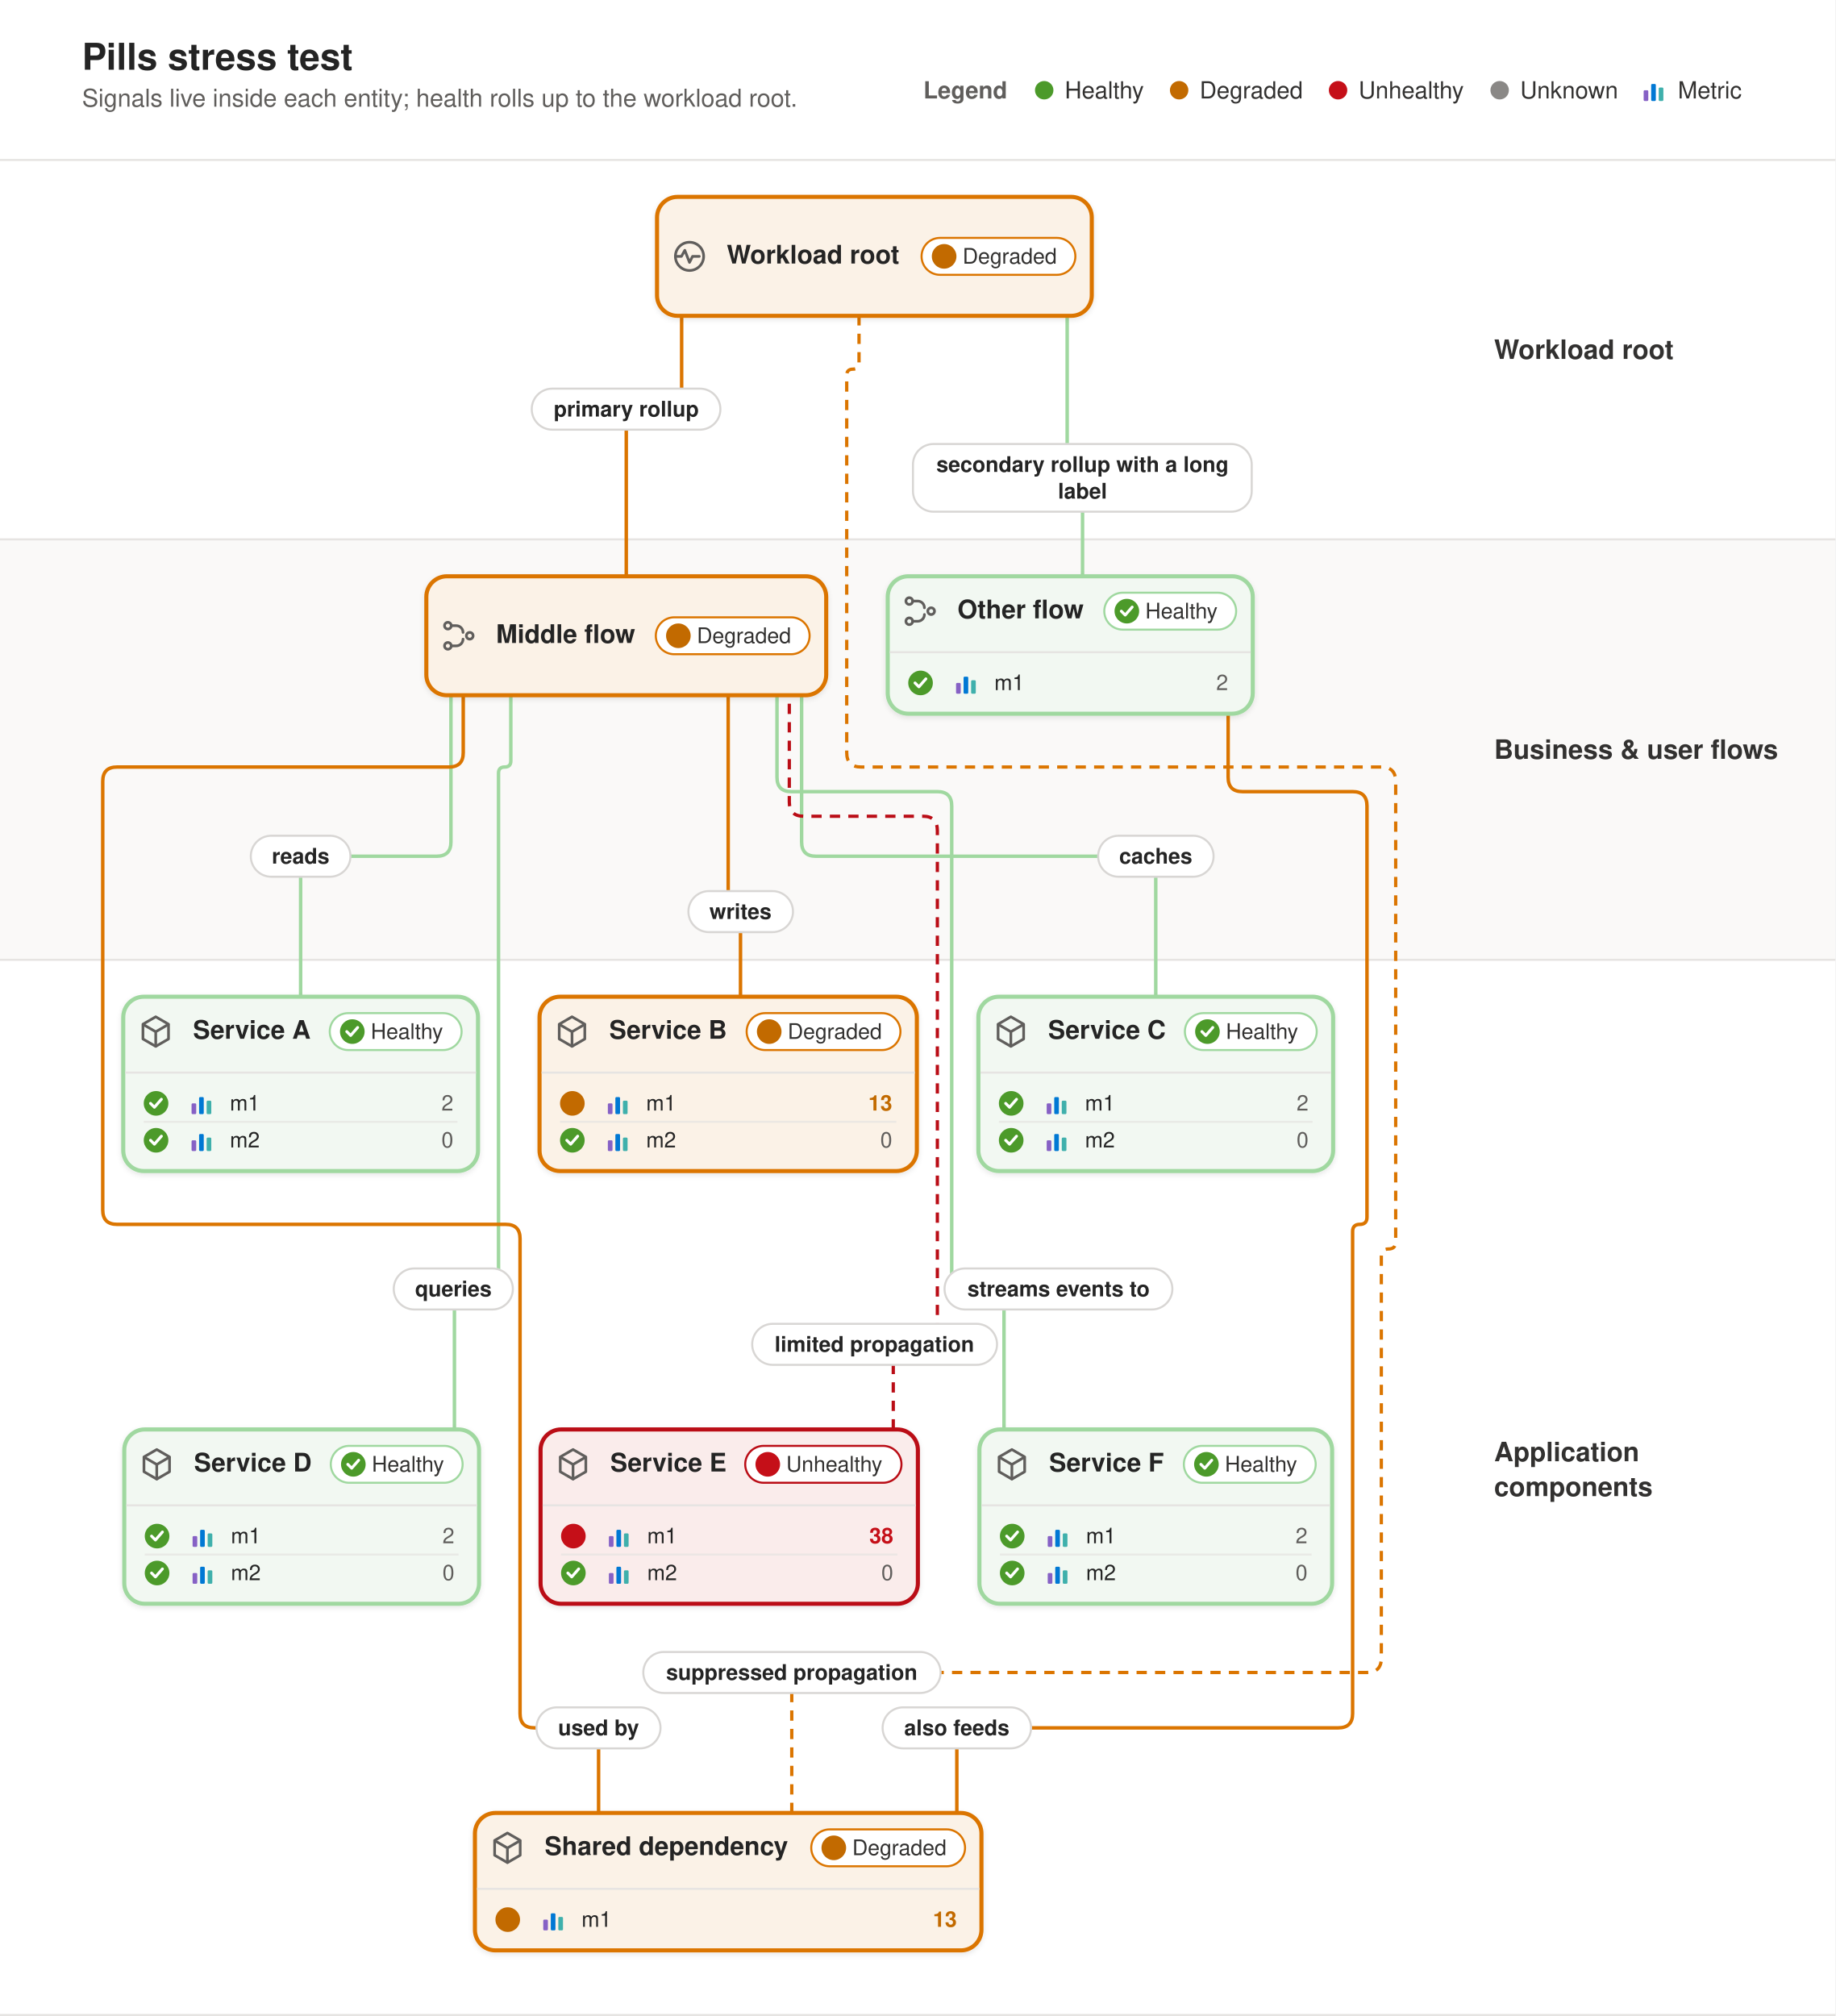
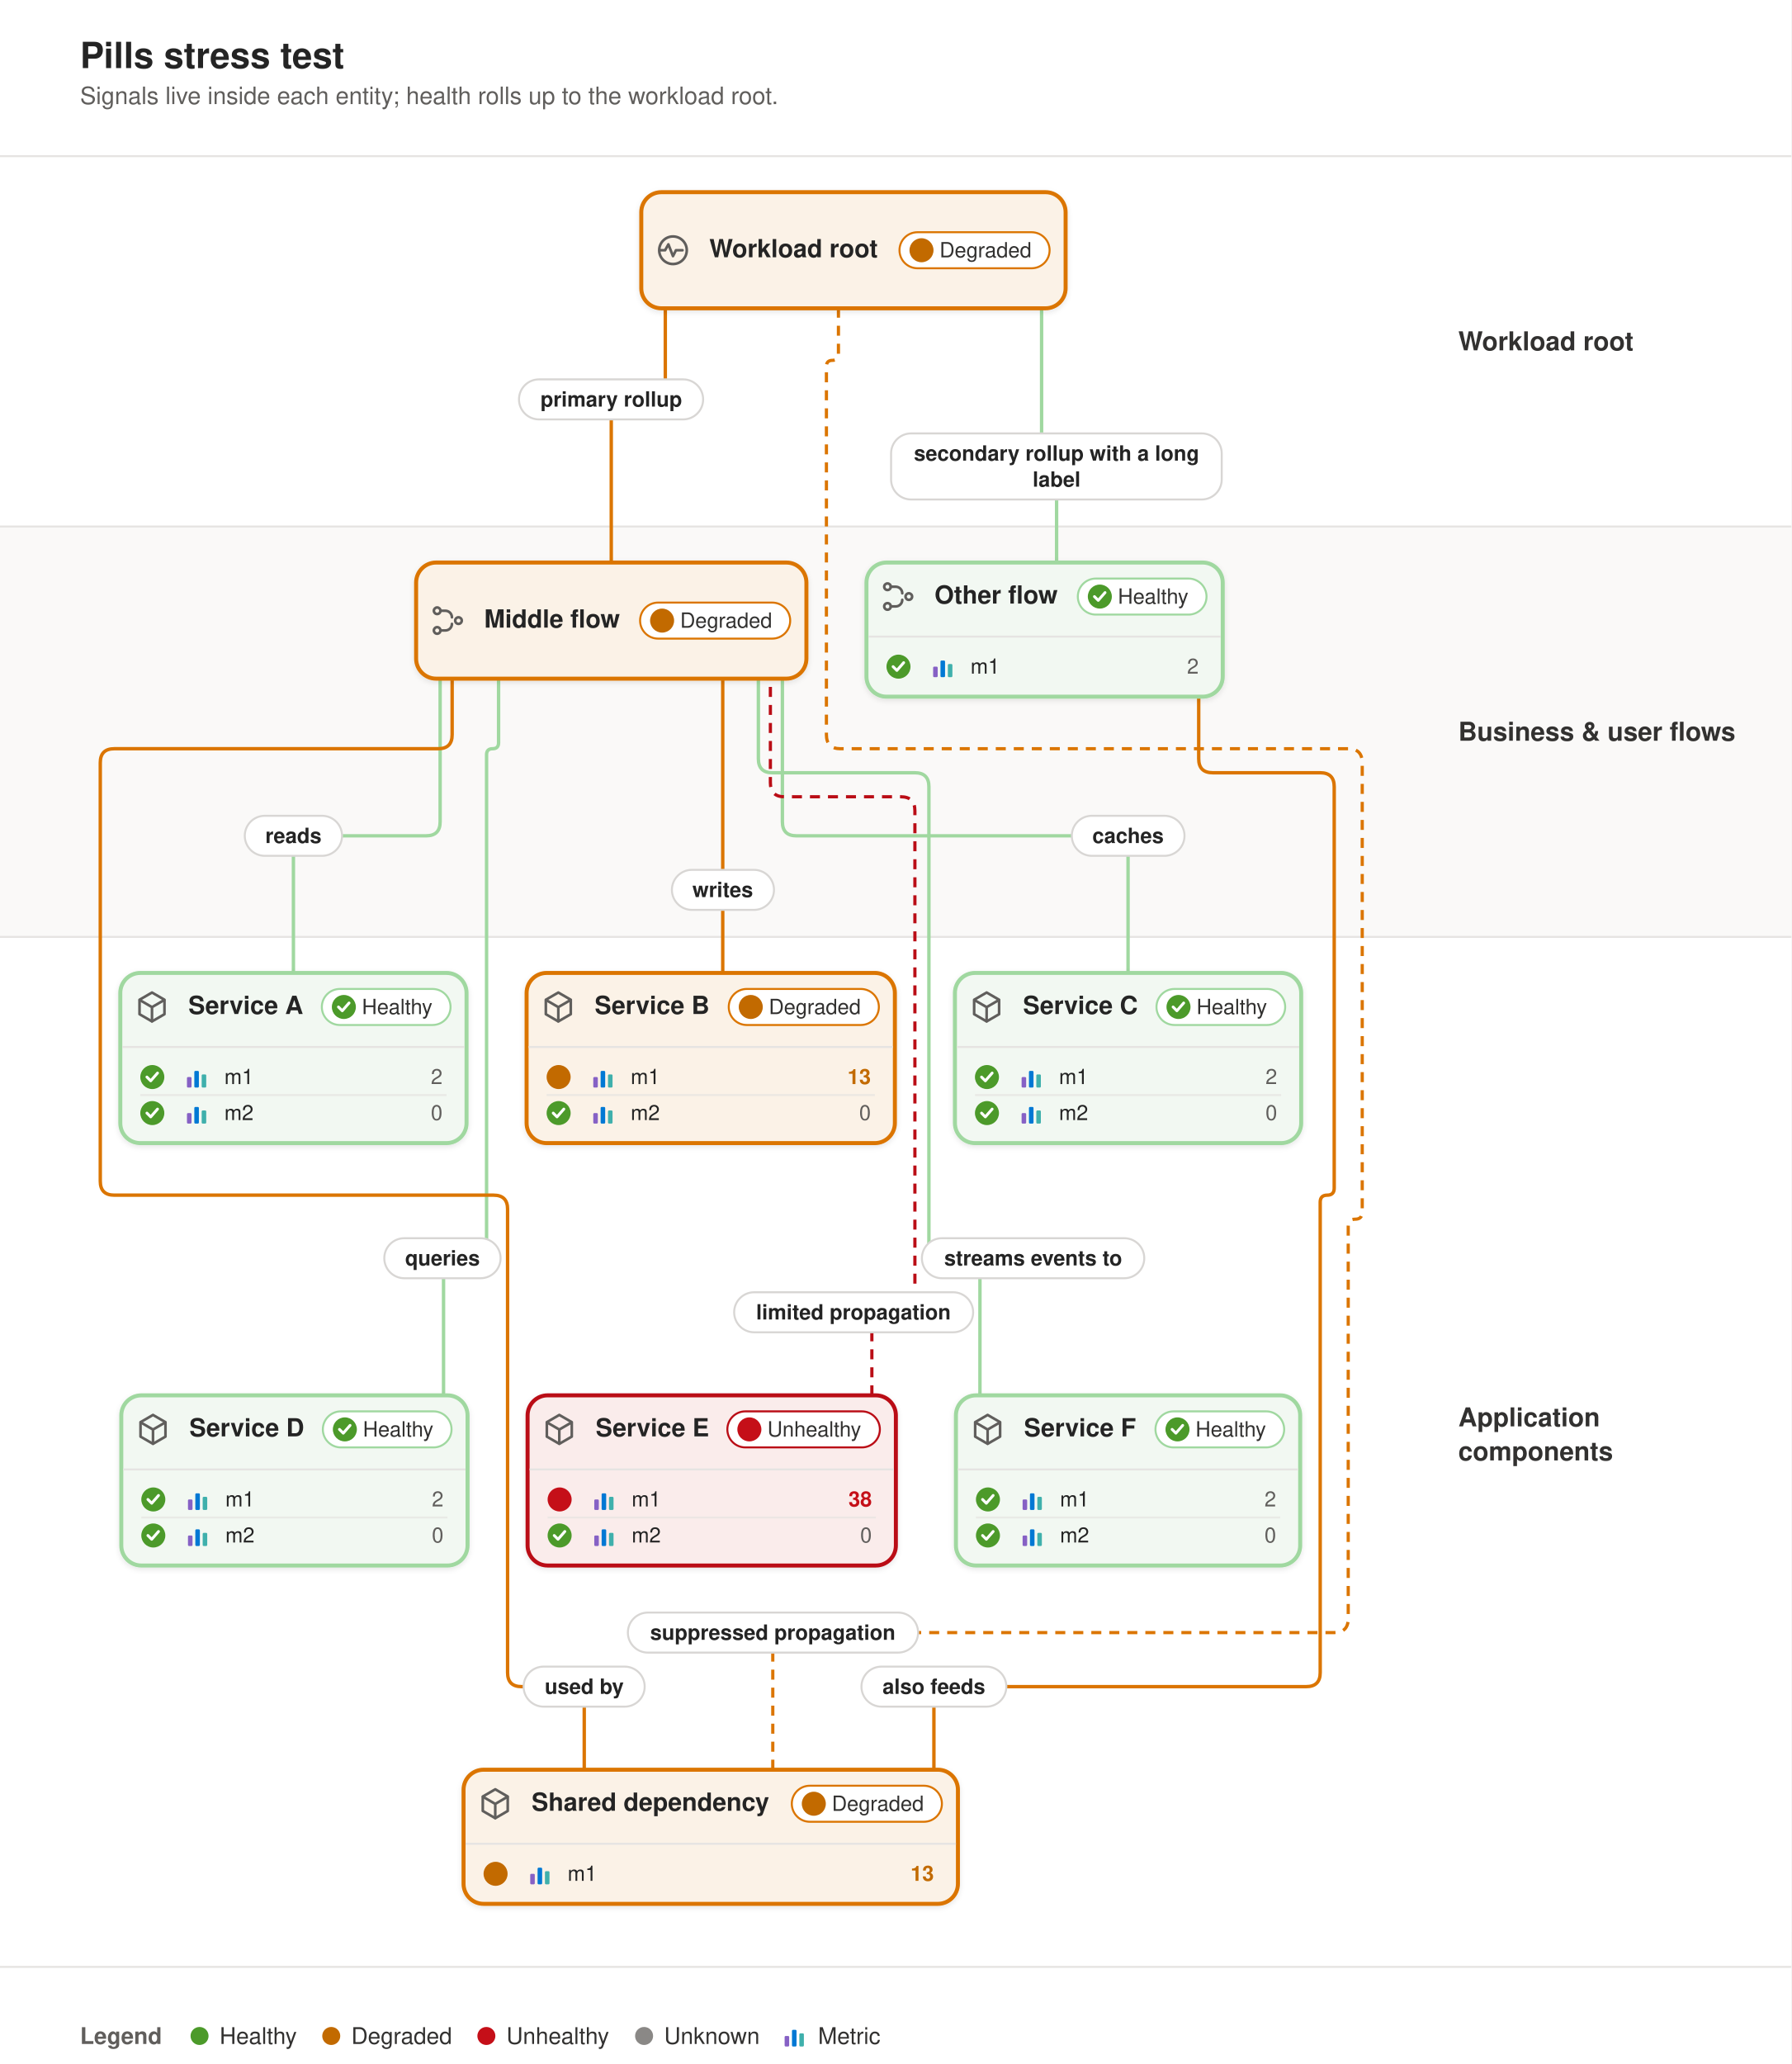
- <svg xmlns="http://www.w3.org/2000/svg" width="895" height="983" viewBox="0 0 895 983" font-family="Segoe UI, -apple-system, BlinkMacSystemFont, Helvetica, Arial, sans-serif">
+ <svg xmlns="http://www.w3.org/2000/svg" width="895" height="1031" viewBox="0 0 895 1031" font-family="Segoe UI, -apple-system, BlinkMacSystemFont, Helvetica, Arial, sans-serif">
  <defs>
    <filter id="cs" x="-20%" y="-20%" width="140%" height="140%">
      <feDropShadow dx="0" dy="1" stdDeviation="1.3" flood-color="#000" flood-opacity="0.1" />
    </filter>
  </defs>
-   <rect width="895" height="983" fill="#ffffff" />
+   <rect width="895" height="1031" fill="#ffffff" />
  <rect x="0" y="78.0" width="895" height="185.0" fill="#ffffff" />
  <line x1="0" y1="78.0" x2="895" y2="78.0" stroke="#e6e4e2" />
  <text x="728.6" y="175.0" font-size="13" font-weight="700" fill="#323130">Workload root</text>
  <rect x="0" y="263.0" width="895" height="205.0" fill="#faf9f8" />
  <line x1="0" y1="263.0" x2="895" y2="263.0" stroke="#e6e4e2" />
  <text x="728.6" y="370.0" font-size="13" font-weight="700" fill="#323130">Business &amp; user flows</text>
  <rect x="0" y="468.0" width="895" height="497.0" fill="#ffffff" />
  <line x1="0" y1="468.0" x2="895" y2="468.0" stroke="#e6e4e2" />
  <text x="728.6" y="712.5" font-size="13" font-weight="700" fill="#323130">Application</text>
  <text x="728.6" y="729.5" font-size="13" font-weight="700" fill="#323130">components</text>
  <line x1="0" y1="982.5" x2="895" y2="982.5" stroke="#e6e4e2" />
  <text x="40" y="34" font-size="18" font-weight="700" fill="#242424">Pills stress test</text>
  <text x="40" y="52" font-size="12" fill="#605e5c">Signals live inside each entity; health rolls up to the workload root.</text>
-   <text x="491.2" y="48" font-size="11.5" font-weight="600" fill="#605e5c" text-anchor="end">Legend</text>
-   <circle cx="509.2" cy="44" r="4.5" fill="#4c9a2a" />
-   <text x="519.2" y="48" font-size="11.5" fill="#323130">Healthy</text>
-   <circle cx="575.0" cy="44" r="4.5" fill="#c26a00" />
-   <text x="585.0" y="48" font-size="11.5" fill="#323130">Degraded</text>
-   <circle cx="652.5" cy="44" r="4.5" fill="#c50f18" />
-   <text x="662.5" y="48" font-size="11.5" fill="#323130">Unhealthy</text>
-   <circle cx="731.3" cy="44" r="4.5" fill="#8a8886" />
-   <text x="741.3" y="48" font-size="11.5" fill="#323130">Unknown</text>
-   <g transform="translate(800.2,37.0) scale(0.875)">
+   <text x="40.0" y="1021.0" font-size="11.5" font-weight="600" fill="#605e5c">Legend</text>
+   <circle cx="99.7" cy="1017.0" r="4.5" fill="#4c9a2a" />
+   <text x="109.7" y="1021.0" font-size="11.5" fill="#323130">Healthy</text>
+   <circle cx="165.5" cy="1017.0" r="4.5" fill="#c26a00" />
+   <text x="175.5" y="1021.0" font-size="11.5" fill="#323130">Degraded</text>
+   <circle cx="243.0" cy="1017.0" r="4.5" fill="#c50f18" />
+   <text x="253.0" y="1021.0" font-size="11.5" fill="#323130">Unhealthy</text>
+   <circle cx="321.8" cy="1017.0" r="4.5" fill="#8a8886" />
+   <text x="331.8" y="1021.0" font-size="11.5" fill="#323130">Unknown</text>
+   <g transform="translate(390.7,1010.0) scale(0.875)">
    <rect x="1.5" y="8" width="2.6" height="6" rx="0.6" fill="#8661c5" />
    <rect x="5.7" y="4.5" width="2.6" height="9.5" rx="0.6" fill="#0078D4" />
    <rect x="9.9" y="6.5" width="2.6" height="7.5" rx="0.6" fill="#3fb0ac" />
  </g>
-   <text x="818.2" y="48" font-size="11.5" fill="#323130">Metric</text>
+   <text x="408.7" y="1021.0" font-size="11.5" fill="#323130">Metric</text>
  <g transform="translate(40.0,0)">
    <g fill="none" stroke-linecap="butt" stroke-linejoin="round">
      <path d="M106.6 486.0 L106.6 424.5 Q106.6 417.5 113.6 417.5 L172.9 417.5 Q179.9 417.5 179.9 410.5 L179.9 339.0" stroke="#a0d8a0" stroke-width="1.7" />
-       <path d="M321.1 486.0 L321.1 447.5 Q321.1 444.5 318.1 444.5 L318.1 444.5 Q315.1 444.5 315.1 441.5 L315.1 339.0" stroke="#db7500" stroke-width="1.7" />
+       <path d="M321.1 486.0 L321.1 339.0" stroke="#db7500" stroke-width="1.7" />
      <path d="M523.6 486.0 L523.6 424.5 Q523.6 417.5 516.6 417.5 L357.9 417.5 Q350.9 417.5 350.9 410.5 L350.9 339.0" stroke="#a0d8a0" stroke-width="1.7" />
      <path d="M181.6 697.0 L181.6 635.5 Q181.6 628.5 188.6 628.5 L196.1 628.5 Q203.1 628.5 203.1 621.5 L203.1 377.0 Q203.1 374.0 206.1 374.0 L206.1 374.0 Q209.1 374.0 209.1 371.0 L209.1 339.0" stroke="#a0d8a0" stroke-width="1.7" />
      <path d="M395.6 697.0 L395.6 662.5 Q395.6 655.5 402.6 655.5 L410.1 655.5 Q417.1 655.5 417.1 648.5 L417.1 405.0 Q417.1 398.0 410.1 398.0 L351.9 398.0 Q344.9 398.0 344.9 391.0 L344.9 339.0" stroke="#ba0d16" stroke-width="1.6" stroke-dasharray="5 4" />
      <path d="M449.6 697.0 L449.6 635.5 Q449.6 628.5 442.6 628.5 L431.1 628.5 Q424.1 628.5 424.1 621.5 L424.1 393.0 Q424.1 386.0 417.1 386.0 L345.9 386.0 Q338.9 386.0 338.9 379.0 L338.9 339.0" stroke="#a0d8a0" stroke-width="1.7" />
      <path d="M251.9 884.0 L251.9 849.5 Q251.9 842.5 244.9 842.5 L220.6 842.5 Q213.6 842.5 213.6 835.5 L213.6 604.0 Q213.6 597.0 206.6 597.0 L17.1 597.0 Q10.1 597.0 10.1 590.0 L10.1 381.0 Q10.1 374.0 17.1 374.0 L178.9 374.0 Q185.9 374.0 185.9 367.0 L185.9 339.0" stroke="#db7500" stroke-width="1.7" />
      <path d="M426.6 884.0 L426.6 849.5 Q426.6 842.5 433.6 842.5 L612.6 842.5 Q619.6 842.5 619.6 835.5 L619.6 600.5 Q619.6 597.0 623.1 597.0 L623.1 597.0 Q626.6 597.0 626.6 593.5 L626.6 393.0 Q626.6 386.0 619.6 386.0 L565.9 386.0 Q558.9 386.0 558.9 379.0 L558.9 348.0" stroke="#db7500" stroke-width="1.7" />
      <path d="M346.1 884.0 L346.1 822.5 Q346.1 815.5 353.1 815.5 L626.6 815.5 Q633.6 815.5 633.6 808.5 L633.6 612.5 Q633.6 609.0 637.1 609.0 L637.1 609.0 Q640.6 609.0 640.6 605.5 L640.6 381.0 Q640.6 374.0 633.6 374.0 L379.9 374.0 Q372.9 374.0 372.9 367.0 L372.9 183.0 Q372.9 180.0 375.9 180.0 L375.9 180.0 Q378.9 180.0 378.9 177.0 L378.9 154.0" stroke="#db7500" stroke-width="1.6" stroke-dasharray="5 4" />
      <path d="M265.4 281.0 L265.4 206.5 Q265.4 199.5 272.4 199.5 L285.4 199.5 Q292.4 199.5 292.4 192.5 L292.4 154.0" stroke="#db7500" stroke-width="1.7" />
      <path d="M487.9 281.0 L487.9 236.7 Q487.9 233.0 484.1 233.0 L484.1 233.0 Q480.4 233.0 480.4 229.3 L480.4 154.0" stroke="#a0d8a0" stroke-width="1.7" />
    </g>
    <g stroke="none">
      <rect x="82.3" y="407.5" width="48.6" height="20" rx="10" fill="#ffffff" stroke="#d8d6d4" stroke-width="1" />
      <text x="106.6" y="421.1" font-size="10.5" font-weight="600" fill="#242424" text-anchor="middle">reads</text>
    </g>
    <g stroke="none">
      <rect x="295.7" y="434.5" width="51.0" height="20" rx="10" fill="#ffffff" stroke="#d8d6d4" stroke-width="1" />
      <text x="321.1" y="448.1" font-size="10.5" font-weight="600" fill="#242424" text-anchor="middle">writes</text>
    </g>
    <g stroke="none">
      <rect x="495.5" y="407.5" width="56.3" height="20" rx="10" fill="#ffffff" stroke="#d8d6d4" stroke-width="1" />
      <text x="523.6" y="421.1" font-size="10.5" font-weight="600" fill="#242424" text-anchor="middle">caches</text>
    </g>
    <g stroke="none">
      <rect x="152.0" y="618.5" width="58.1" height="20" rx="10" fill="#ffffff" stroke="#d8d6d4" stroke-width="1" />
      <text x="181.1" y="632.1" font-size="10.5" font-weight="600" fill="#242424" text-anchor="middle">queries</text>
    </g>
    <g stroke="none">
      <rect x="326.8" y="645.5" width="119.4" height="20" rx="10" fill="#ffffff" stroke="#d8d6d4" stroke-width="1" />
      <text x="386.4" y="659.1" font-size="10.5" font-weight="600" fill="#242424" text-anchor="middle">limited propagation</text>
    </g>
    <g stroke="none">
      <rect x="420.6" y="618.5" width="111.1" height="20" rx="10" fill="#ffffff" stroke="#d8d6d4" stroke-width="1" />
      <text x="476.2" y="632.1" font-size="10.5" font-weight="600" fill="#242424" text-anchor="middle">streams events to</text>
    </g>
    <g stroke="none">
      <rect x="221.6" y="832.5" width="60.5" height="20" rx="10" fill="#ffffff" stroke="#d8d6d4" stroke-width="1" />
      <text x="251.9" y="846.1" font-size="10.5" font-weight="600" fill="#242424" text-anchor="middle">used by</text>
    </g>
    <g stroke="none">
      <rect x="390.4" y="832.5" width="72.4" height="20" rx="10" fill="#ffffff" stroke="#d8d6d4" stroke-width="1" />
      <text x="426.6" y="846.1" font-size="10.5" font-weight="600" fill="#242424" text-anchor="middle">also feeds</text>
    </g>
    <g stroke="none">
      <rect x="273.7" y="805.5" width="145.0" height="20" rx="10" fill="#ffffff" stroke="#d8d6d4" stroke-width="1" />
      <text x="346.1" y="819.1" font-size="10.5" font-weight="600" fill="#242424" text-anchor="middle">suppressed propagation</text>
    </g>
    <g stroke="none">
      <rect x="219.3" y="189.5" width="92.0" height="20" rx="10" fill="#ffffff" stroke="#d8d6d4" stroke-width="1" />
      <text x="265.4" y="203.1" font-size="10.5" font-weight="600" fill="#242424" text-anchor="middle">primary rollup</text>
    </g>
    <g stroke="none">
      <rect x="405.2" y="216.5" width="165.2" height="33" rx="10" fill="#ffffff" stroke="#d8d6d4" stroke-width="1" />
      <text x="487.9" y="230.1" font-size="10.5" font-weight="600" fill="#242424" text-anchor="middle">secondary rollup with a long</text>
      <text x="487.9" y="243.1" font-size="10.5" font-weight="600" fill="#242424" text-anchor="middle">label</text>
    </g>
    <g filter="url(#cs)">
      <rect x="20.1" y="486.0" width="173" height="85" rx="10" fill="#f2f8f2" stroke="#a0d8a0" stroke-width="2" />
    </g>
    <g transform="translate(26.1,493.16) scale(0.82)">
      <path d="M12 3.2l7.6 4.4v8.8L12 20.8l-7.6-4.4V7.6z" fill="none" stroke="#605e5c" stroke-width="1.6" stroke-linecap="round" stroke-linejoin="round" />
      <path d="M4.6 7.8l7.4 4.3 7.4-4.3M12 12.1v8.6" fill="none" stroke="#605e5c" stroke-width="1.6" stroke-linecap="round" stroke-linejoin="round" />
    </g>
    <text x="54.1" y="506.5" font-size="12.5" font-weight="600" fill="#242424">Service A</text>
    <rect x="120.8" y="494.00" width="64.3" height="18" rx="9" fill="#ffffff" stroke="#a0d8a0" stroke-width="1" />
    <circle cx="131.8" cy="503.0" r="6" fill="#4c9a2a" />
    <path d="M129.1 503.0 l1.9 1.9 l3.4 -3.9" fill="none" stroke="#ffffff" stroke-width="1.4" stroke-linecap="round" stroke-linejoin="round" />
    <text x="140.8" y="506.57" font-size="10.5" fill="#323130">Healthy</text>
    <line x1="21.1" y1="523.0" x2="192.1" y2="523.0" stroke="#e6e4e2" />
    <circle cx="36.1" cy="538.0" r="6" fill="#4c9a2a" />
    <path d="M33.4 538.0 l1.9 1.9 l3.4 -3.9" fill="none" stroke="#ffffff" stroke-width="1.4" stroke-linecap="round" stroke-linejoin="round" />
    <g transform="translate(52.1,531.0) scale(0.875)">
      <rect x="1.5" y="8" width="2.6" height="6" rx="0.6" fill="#8661c5" />
      <rect x="5.7" y="4.5" width="2.6" height="9.5" rx="0.6" fill="#0078D4" />
      <rect x="9.9" y="6.5" width="2.6" height="7.5" rx="0.6" fill="#3fb0ac" />
    </g>
    <text x="72.1" y="541.5" font-size="10.5" fill="#242424">m1</text>
    <text x="181.1" y="541.5" font-size="10.5" font-weight="400" fill="#605e5c" text-anchor="end">2</text>
    <line x1="30.1" y1="547.0" x2="183.1" y2="547.0" stroke="#e6e4e2" stroke-opacity="0.7" />
    <circle cx="36.1" cy="556.0" r="6" fill="#4c9a2a" />
    <path d="M33.4 556.0 l1.9 1.9 l3.4 -3.9" fill="none" stroke="#ffffff" stroke-width="1.4" stroke-linecap="round" stroke-linejoin="round" />
    <g transform="translate(52.1,549.0) scale(0.875)">
      <rect x="1.5" y="8" width="2.6" height="6" rx="0.6" fill="#8661c5" />
      <rect x="5.7" y="4.5" width="2.6" height="9.5" rx="0.6" fill="#0078D4" />
      <rect x="9.9" y="6.5" width="2.6" height="7.5" rx="0.6" fill="#3fb0ac" />
    </g>
    <text x="72.1" y="559.5" font-size="10.5" fill="#242424">m2</text>
    <text x="181.1" y="559.5" font-size="10.5" font-weight="400" fill="#605e5c" text-anchor="end">0</text>
    <g filter="url(#cs)">
      <rect x="223.1" y="486.0" width="184" height="85" rx="10" fill="#fbf2e7" stroke="#db7500" stroke-width="2" />
    </g>
    <g transform="translate(229.1,493.16) scale(0.82)">
      <path d="M12 3.2l7.6 4.4v8.8L12 20.8l-7.6-4.4V7.6z" fill="none" stroke="#605e5c" stroke-width="1.6" stroke-linecap="round" stroke-linejoin="round" />
      <path d="M4.6 7.8l7.4 4.3 7.4-4.3M12 12.1v8.6" fill="none" stroke="#605e5c" stroke-width="1.6" stroke-linecap="round" stroke-linejoin="round" />
    </g>
    <text x="257.1" y="506.5" font-size="12.5" font-weight="600" fill="#242424">Service B</text>
    <rect x="324.1" y="494.00" width="75.0" height="18" rx="9" fill="#ffffff" stroke="#db7500" stroke-width="1" />
    <circle cx="335.1" cy="503.0" r="6" fill="#c26a00" />
    <text x="344.1" y="506.57" font-size="10.5" fill="#323130">Degraded</text>
    <line x1="224.1" y1="523.0" x2="406.1" y2="523.0" stroke="#e6e4e2" />
    <circle cx="239.1" cy="538.0" r="6" fill="#c26a00" />
    <g transform="translate(255.1,531.0) scale(0.875)">
      <rect x="1.5" y="8" width="2.6" height="6" rx="0.6" fill="#8661c5" />
      <rect x="5.7" y="4.5" width="2.6" height="9.5" rx="0.6" fill="#0078D4" />
      <rect x="9.9" y="6.5" width="2.6" height="7.5" rx="0.6" fill="#3fb0ac" />
    </g>
    <text x="275.1" y="541.5" font-size="10.5" fill="#242424">m1</text>
    <text x="395.1" y="541.5" font-size="10.5" font-weight="600" fill="#c26a00" text-anchor="end">13</text>
    <line x1="233.1" y1="547.0" x2="397.1" y2="547.0" stroke="#e6e4e2" stroke-opacity="0.7" />
    <circle cx="239.1" cy="556.0" r="6" fill="#4c9a2a" />
    <path d="M236.4 556.0 l1.9 1.9 l3.4 -3.9" fill="none" stroke="#ffffff" stroke-width="1.4" stroke-linecap="round" stroke-linejoin="round" />
    <g transform="translate(255.1,549.0) scale(0.875)">
      <rect x="1.5" y="8" width="2.6" height="6" rx="0.6" fill="#8661c5" />
      <rect x="5.7" y="4.5" width="2.6" height="9.5" rx="0.6" fill="#0078D4" />
      <rect x="9.9" y="6.5" width="2.6" height="7.5" rx="0.6" fill="#3fb0ac" />
    </g>
    <text x="275.1" y="559.5" font-size="10.5" fill="#242424">m2</text>
    <text x="395.1" y="559.5" font-size="10.5" font-weight="400" fill="#605e5c" text-anchor="end">0</text>
    <g filter="url(#cs)">
      <rect x="437.1" y="486.0" width="173" height="85" rx="10" fill="#f2f8f2" stroke="#a0d8a0" stroke-width="2" />
    </g>
    <g transform="translate(443.1,493.16) scale(0.82)">
      <path d="M12 3.2l7.6 4.4v8.8L12 20.8l-7.6-4.4V7.6z" fill="none" stroke="#605e5c" stroke-width="1.6" stroke-linecap="round" stroke-linejoin="round" />
      <path d="M4.6 7.8l7.4 4.3 7.4-4.3M12 12.1v8.6" fill="none" stroke="#605e5c" stroke-width="1.6" stroke-linecap="round" stroke-linejoin="round" />
    </g>
    <text x="471.1" y="506.5" font-size="12.5" font-weight="600" fill="#242424">Service C</text>
    <rect x="537.8" y="494.00" width="64.3" height="18" rx="9" fill="#ffffff" stroke="#a0d8a0" stroke-width="1" />
    <circle cx="548.8" cy="503.0" r="6" fill="#4c9a2a" />
    <path d="M546.1 503.0 l1.9 1.9 l3.4 -3.9" fill="none" stroke="#ffffff" stroke-width="1.4" stroke-linecap="round" stroke-linejoin="round" />
    <text x="557.8" y="506.57" font-size="10.5" fill="#323130">Healthy</text>
    <line x1="438.1" y1="523.0" x2="609.1" y2="523.0" stroke="#e6e4e2" />
    <circle cx="453.1" cy="538.0" r="6" fill="#4c9a2a" />
    <path d="M450.4 538.0 l1.9 1.9 l3.4 -3.9" fill="none" stroke="#ffffff" stroke-width="1.4" stroke-linecap="round" stroke-linejoin="round" />
    <g transform="translate(469.1,531.0) scale(0.875)">
      <rect x="1.5" y="8" width="2.6" height="6" rx="0.6" fill="#8661c5" />
      <rect x="5.7" y="4.5" width="2.6" height="9.5" rx="0.6" fill="#0078D4" />
      <rect x="9.9" y="6.5" width="2.6" height="7.5" rx="0.6" fill="#3fb0ac" />
    </g>
    <text x="489.1" y="541.5" font-size="10.5" fill="#242424">m1</text>
    <text x="598.1" y="541.5" font-size="10.5" font-weight="400" fill="#605e5c" text-anchor="end">2</text>
    <line x1="447.1" y1="547.0" x2="600.1" y2="547.0" stroke="#e6e4e2" stroke-opacity="0.7" />
    <circle cx="453.1" cy="556.0" r="6" fill="#4c9a2a" />
    <path d="M450.4 556.0 l1.9 1.9 l3.4 -3.9" fill="none" stroke="#ffffff" stroke-width="1.4" stroke-linecap="round" stroke-linejoin="round" />
    <g transform="translate(469.1,549.0) scale(0.875)">
      <rect x="1.5" y="8" width="2.6" height="6" rx="0.6" fill="#8661c5" />
      <rect x="5.7" y="4.5" width="2.6" height="9.5" rx="0.6" fill="#0078D4" />
      <rect x="9.9" y="6.5" width="2.6" height="7.5" rx="0.6" fill="#3fb0ac" />
    </g>
    <text x="489.1" y="559.5" font-size="10.5" fill="#242424">m2</text>
    <text x="598.1" y="559.5" font-size="10.5" font-weight="400" fill="#605e5c" text-anchor="end">0</text>
    <g filter="url(#cs)">
      <rect x="20.6" y="697.0" width="173" height="85" rx="10" fill="#f2f8f2" stroke="#a0d8a0" stroke-width="2" />
    </g>
    <g transform="translate(26.6,704.16) scale(0.82)">
      <path d="M12 3.2l7.6 4.4v8.8L12 20.8l-7.6-4.4V7.6z" fill="none" stroke="#605e5c" stroke-width="1.6" stroke-linecap="round" stroke-linejoin="round" />
      <path d="M4.6 7.8l7.4 4.3 7.4-4.3M12 12.1v8.6" fill="none" stroke="#605e5c" stroke-width="1.6" stroke-linecap="round" stroke-linejoin="round" />
    </g>
    <text x="54.6" y="717.5" font-size="12.5" font-weight="600" fill="#242424">Service D</text>
    <rect x="121.3" y="705.00" width="64.3" height="18" rx="9" fill="#ffffff" stroke="#a0d8a0" stroke-width="1" />
    <circle cx="132.3" cy="714.0" r="6" fill="#4c9a2a" />
    <path d="M129.6 714.0 l1.9 1.9 l3.4 -3.9" fill="none" stroke="#ffffff" stroke-width="1.4" stroke-linecap="round" stroke-linejoin="round" />
    <text x="141.3" y="717.57" font-size="10.5" fill="#323130">Healthy</text>
    <line x1="21.6" y1="734.0" x2="192.6" y2="734.0" stroke="#e6e4e2" />
    <circle cx="36.6" cy="749.0" r="6" fill="#4c9a2a" />
    <path d="M33.9 749.0 l1.9 1.9 l3.4 -3.9" fill="none" stroke="#ffffff" stroke-width="1.4" stroke-linecap="round" stroke-linejoin="round" />
    <g transform="translate(52.6,742.0) scale(0.875)">
      <rect x="1.5" y="8" width="2.6" height="6" rx="0.6" fill="#8661c5" />
      <rect x="5.7" y="4.5" width="2.6" height="9.5" rx="0.6" fill="#0078D4" />
      <rect x="9.9" y="6.5" width="2.6" height="7.5" rx="0.6" fill="#3fb0ac" />
    </g>
    <text x="72.6" y="752.5" font-size="10.5" fill="#242424">m1</text>
    <text x="181.6" y="752.5" font-size="10.5" font-weight="400" fill="#605e5c" text-anchor="end">2</text>
    <line x1="30.6" y1="758.0" x2="183.6" y2="758.0" stroke="#e6e4e2" stroke-opacity="0.7" />
    <circle cx="36.6" cy="767.0" r="6" fill="#4c9a2a" />
    <path d="M33.9 767.0 l1.9 1.9 l3.4 -3.9" fill="none" stroke="#ffffff" stroke-width="1.4" stroke-linecap="round" stroke-linejoin="round" />
    <g transform="translate(52.6,760.0) scale(0.875)">
      <rect x="1.5" y="8" width="2.6" height="6" rx="0.6" fill="#8661c5" />
      <rect x="5.7" y="4.5" width="2.6" height="9.5" rx="0.6" fill="#0078D4" />
      <rect x="9.9" y="6.5" width="2.6" height="7.5" rx="0.6" fill="#3fb0ac" />
    </g>
    <text x="72.6" y="770.5" font-size="10.5" fill="#242424">m2</text>
    <text x="181.6" y="770.5" font-size="10.5" font-weight="400" fill="#605e5c" text-anchor="end">0</text>
    <g filter="url(#cs)">
      <rect x="223.6" y="697.0" width="184" height="85" rx="10" fill="#faeceb" stroke="#ba0d16" stroke-width="2" />
    </g>
    <g transform="translate(229.6,704.16) scale(0.82)">
      <path d="M12 3.2l7.6 4.4v8.8L12 20.8l-7.6-4.4V7.6z" fill="none" stroke="#605e5c" stroke-width="1.6" stroke-linecap="round" stroke-linejoin="round" />
      <path d="M4.6 7.8l7.4 4.3 7.4-4.3M12 12.1v8.6" fill="none" stroke="#605e5c" stroke-width="1.6" stroke-linecap="round" stroke-linejoin="round" />
    </g>
    <text x="257.6" y="717.5" font-size="12.5" font-weight="600" fill="#242424">Service E</text>
    <rect x="323.4" y="705.00" width="76.2" height="18" rx="9" fill="#ffffff" stroke="#ba0d16" stroke-width="1" />
    <circle cx="334.4" cy="714.0" r="6" fill="#c50f18" />
    <text x="343.4" y="717.57" font-size="10.5" fill="#323130">Unhealthy</text>
    <line x1="224.6" y1="734.0" x2="406.6" y2="734.0" stroke="#e6e4e2" />
    <circle cx="239.6" cy="749.0" r="6" fill="#c50f18" />
    <g transform="translate(255.6,742.0) scale(0.875)">
      <rect x="1.5" y="8" width="2.6" height="6" rx="0.6" fill="#8661c5" />
      <rect x="5.7" y="4.5" width="2.6" height="9.5" rx="0.6" fill="#0078D4" />
      <rect x="9.9" y="6.5" width="2.6" height="7.5" rx="0.6" fill="#3fb0ac" />
    </g>
    <text x="275.6" y="752.5" font-size="10.5" fill="#242424">m1</text>
    <text x="395.6" y="752.5" font-size="10.5" font-weight="600" fill="#c50f18" text-anchor="end">38</text>
    <line x1="233.6" y1="758.0" x2="397.6" y2="758.0" stroke="#e6e4e2" stroke-opacity="0.7" />
    <circle cx="239.6" cy="767.0" r="6" fill="#4c9a2a" />
    <path d="M236.9 767.0 l1.9 1.9 l3.4 -3.9" fill="none" stroke="#ffffff" stroke-width="1.4" stroke-linecap="round" stroke-linejoin="round" />
    <g transform="translate(255.6,760.0) scale(0.875)">
      <rect x="1.5" y="8" width="2.6" height="6" rx="0.6" fill="#8661c5" />
      <rect x="5.7" y="4.5" width="2.6" height="9.5" rx="0.6" fill="#0078D4" />
      <rect x="9.9" y="6.5" width="2.6" height="7.5" rx="0.6" fill="#3fb0ac" />
    </g>
    <text x="275.6" y="770.5" font-size="10.5" fill="#242424">m2</text>
    <text x="395.6" y="770.5" font-size="10.5" font-weight="400" fill="#605e5c" text-anchor="end">0</text>
    <g filter="url(#cs)">
      <rect x="437.6" y="697.0" width="172" height="85" rx="10" fill="#f2f8f2" stroke="#a0d8a0" stroke-width="2" />
    </g>
    <g transform="translate(443.6,704.16) scale(0.82)">
      <path d="M12 3.2l7.6 4.4v8.8L12 20.8l-7.6-4.4V7.6z" fill="none" stroke="#605e5c" stroke-width="1.6" stroke-linecap="round" stroke-linejoin="round" />
      <path d="M4.6 7.8l7.4 4.3 7.4-4.3M12 12.1v8.6" fill="none" stroke="#605e5c" stroke-width="1.6" stroke-linecap="round" stroke-linejoin="round" />
    </g>
    <text x="471.6" y="717.5" font-size="12.5" font-weight="600" fill="#242424">Service F</text>
    <rect x="537.3" y="705.00" width="64.3" height="18" rx="9" fill="#ffffff" stroke="#a0d8a0" stroke-width="1" />
    <circle cx="548.3" cy="714.0" r="6" fill="#4c9a2a" />
    <path d="M545.6 714.0 l1.9 1.9 l3.4 -3.9" fill="none" stroke="#ffffff" stroke-width="1.4" stroke-linecap="round" stroke-linejoin="round" />
    <text x="557.3" y="717.57" font-size="10.5" fill="#323130">Healthy</text>
    <line x1="438.6" y1="734.0" x2="608.6" y2="734.0" stroke="#e6e4e2" />
    <circle cx="453.6" cy="749.0" r="6" fill="#4c9a2a" />
    <path d="M450.9 749.0 l1.9 1.9 l3.4 -3.9" fill="none" stroke="#ffffff" stroke-width="1.4" stroke-linecap="round" stroke-linejoin="round" />
    <g transform="translate(469.6,742.0) scale(0.875)">
      <rect x="1.5" y="8" width="2.6" height="6" rx="0.6" fill="#8661c5" />
      <rect x="5.7" y="4.5" width="2.6" height="9.5" rx="0.6" fill="#0078D4" />
      <rect x="9.9" y="6.5" width="2.6" height="7.5" rx="0.6" fill="#3fb0ac" />
    </g>
    <text x="489.6" y="752.5" font-size="10.5" fill="#242424">m1</text>
    <text x="597.6" y="752.5" font-size="10.5" font-weight="400" fill="#605e5c" text-anchor="end">2</text>
    <line x1="447.6" y1="758.0" x2="599.6" y2="758.0" stroke="#e6e4e2" stroke-opacity="0.7" />
    <circle cx="453.6" cy="767.0" r="6" fill="#4c9a2a" />
    <path d="M450.9 767.0 l1.9 1.9 l3.4 -3.9" fill="none" stroke="#ffffff" stroke-width="1.4" stroke-linecap="round" stroke-linejoin="round" />
    <g transform="translate(469.6,760.0) scale(0.875)">
      <rect x="1.5" y="8" width="2.6" height="6" rx="0.6" fill="#8661c5" />
      <rect x="5.7" y="4.5" width="2.6" height="9.5" rx="0.6" fill="#0078D4" />
      <rect x="9.9" y="6.5" width="2.6" height="7.5" rx="0.6" fill="#3fb0ac" />
    </g>
    <text x="489.6" y="770.5" font-size="10.5" fill="#242424">m2</text>
    <text x="597.6" y="770.5" font-size="10.5" font-weight="400" fill="#605e5c" text-anchor="end">0</text>
    <g filter="url(#cs)">
      <rect x="167.9" y="281.0" width="195" height="58" rx="10" fill="#fbf2e7" stroke="#db7500" stroke-width="2" />
    </g>
    <g transform="translate(173.9,300.16) scale(0.82)">
      <circle cx="5.5" cy="6" r="2" fill="none" stroke="#605e5c" stroke-width="1.6" stroke-linecap="round" stroke-linejoin="round" />
      <circle cx="5.5" cy="18" r="2" fill="none" stroke="#605e5c" stroke-width="1.6" stroke-linecap="round" stroke-linejoin="round" />
      <circle cx="18.5" cy="12" r="2" fill="none" stroke="#605e5c" stroke-width="1.6" stroke-linecap="round" stroke-linejoin="round" />
      <path d="M7.5 6h3a4 4 0 0 1 4 4M7.5 18h3a4 4 0 0 0 4-4" fill="none" stroke="#605e5c" stroke-width="1.6" stroke-linecap="round" stroke-linejoin="round" />
    </g>
    <text x="201.9" y="313.5" font-size="12.5" font-weight="600" fill="#242424">Middle flow</text>
    <rect x="279.8" y="301.00" width="75.0" height="18" rx="9" fill="#ffffff" stroke="#db7500" stroke-width="1" />
    <circle cx="290.8" cy="310.0" r="6" fill="#c26a00" />
    <text x="299.8" y="313.57" font-size="10.5" fill="#323130">Degraded</text>
    <g filter="url(#cs)">
      <rect x="191.6" y="884.0" width="247" height="67" rx="10" fill="#fbf2e7" stroke="#db7500" stroke-width="2" />
    </g>
    <g transform="translate(197.6,891.16) scale(0.82)">
      <path d="M12 3.2l7.6 4.4v8.8L12 20.8l-7.6-4.4V7.6z" fill="none" stroke="#605e5c" stroke-width="1.6" stroke-linecap="round" stroke-linejoin="round" />
      <path d="M4.6 7.8l7.4 4.3 7.4-4.3M12 12.1v8.6" fill="none" stroke="#605e5c" stroke-width="1.6" stroke-linecap="round" stroke-linejoin="round" />
    </g>
    <text x="225.6" y="904.5" font-size="12.5" font-weight="600" fill="#242424">Shared dependency</text>
    <rect x="355.6" y="892.00" width="75.0" height="18" rx="9" fill="#ffffff" stroke="#db7500" stroke-width="1" />
    <circle cx="366.6" cy="901.0" r="6" fill="#c26a00" />
    <text x="375.6" y="904.57" font-size="10.5" fill="#323130">Degraded</text>
    <line x1="192.6" y1="921.0" x2="437.6" y2="921.0" stroke="#e6e4e2" />
    <circle cx="207.6" cy="936.0" r="6" fill="#c26a00" />
    <g transform="translate(223.6,929.0) scale(0.875)">
      <rect x="1.5" y="8" width="2.6" height="6" rx="0.6" fill="#8661c5" />
      <rect x="5.7" y="4.5" width="2.6" height="9.5" rx="0.6" fill="#0078D4" />
      <rect x="9.9" y="6.5" width="2.6" height="7.5" rx="0.6" fill="#3fb0ac" />
    </g>
    <text x="243.6" y="939.5" font-size="10.5" fill="#242424">m1</text>
    <text x="426.6" y="939.5" font-size="10.5" font-weight="600" fill="#c26a00" text-anchor="end">13</text>
    <g filter="url(#cs)">
      <rect x="392.9" y="281.0" width="178" height="67" rx="10" fill="#f2f8f2" stroke="#a0d8a0" stroke-width="2" />
    </g>
    <g transform="translate(398.9,288.16) scale(0.82)">
      <circle cx="5.5" cy="6" r="2" fill="none" stroke="#605e5c" stroke-width="1.6" stroke-linecap="round" stroke-linejoin="round" />
      <circle cx="5.5" cy="18" r="2" fill="none" stroke="#605e5c" stroke-width="1.6" stroke-linecap="round" stroke-linejoin="round" />
      <circle cx="18.5" cy="12" r="2" fill="none" stroke="#605e5c" stroke-width="1.6" stroke-linecap="round" stroke-linejoin="round" />
      <path d="M7.5 6h3a4 4 0 0 1 4 4M7.5 18h3a4 4 0 0 0 4-4" fill="none" stroke="#605e5c" stroke-width="1.6" stroke-linecap="round" stroke-linejoin="round" />
    </g>
    <text x="426.9" y="301.5" font-size="12.5" font-weight="600" fill="#242424">Other flow</text>
    <rect x="498.5" y="289.00" width="64.3" height="18" rx="9" fill="#ffffff" stroke="#a0d8a0" stroke-width="1" />
    <circle cx="509.5" cy="298.0" r="6" fill="#4c9a2a" />
    <path d="M506.8 298.0 l1.9 1.9 l3.4 -3.9" fill="none" stroke="#ffffff" stroke-width="1.4" stroke-linecap="round" stroke-linejoin="round" />
    <text x="518.5" y="301.57" font-size="10.5" fill="#323130">Healthy</text>
    <line x1="393.9" y1="318.0" x2="569.9" y2="318.0" stroke="#e6e4e2" />
    <circle cx="408.9" cy="333.0" r="6" fill="#4c9a2a" />
    <path d="M406.2 333.0 l1.9 1.9 l3.4 -3.9" fill="none" stroke="#ffffff" stroke-width="1.4" stroke-linecap="round" stroke-linejoin="round" />
    <g transform="translate(424.9,326.0) scale(0.875)">
      <rect x="1.5" y="8" width="2.6" height="6" rx="0.6" fill="#8661c5" />
      <rect x="5.7" y="4.5" width="2.6" height="9.5" rx="0.6" fill="#0078D4" />
      <rect x="9.9" y="6.5" width="2.6" height="7.5" rx="0.6" fill="#3fb0ac" />
    </g>
    <text x="444.9" y="336.5" font-size="10.5" fill="#242424">m1</text>
    <text x="558.9" y="336.5" font-size="10.5" font-weight="400" fill="#605e5c" text-anchor="end">2</text>
    <g filter="url(#cs)">
      <rect x="280.4" y="96.0" width="212" height="58" rx="10" fill="#fbf2e7" stroke="#db7500" stroke-width="2" />
    </g>
    <g transform="translate(286.4,115.16) scale(0.82)">
      <circle cx="12" cy="12" r="8.4" fill="none" stroke="#605e5c" stroke-width="1.6" stroke-linecap="round" stroke-linejoin="round" />
      <path d="M4.2 12h3l2-3.6 2.8 7.2 1.8-3.6h4" fill="none" stroke="#605e5c" stroke-width="1.6" stroke-linecap="round" stroke-linejoin="round" />
    </g>
    <text x="314.4" y="128.5" font-size="12.5" font-weight="600" fill="#242424">Workload root</text>
    <rect x="409.4" y="116.00" width="75.0" height="18" rx="9" fill="#ffffff" stroke="#db7500" stroke-width="1" />
    <circle cx="420.4" cy="125.0" r="6" fill="#c26a00" />
    <text x="429.4" y="128.57" font-size="10.5" fill="#323130">Degraded</text>
  </g>
</svg>
